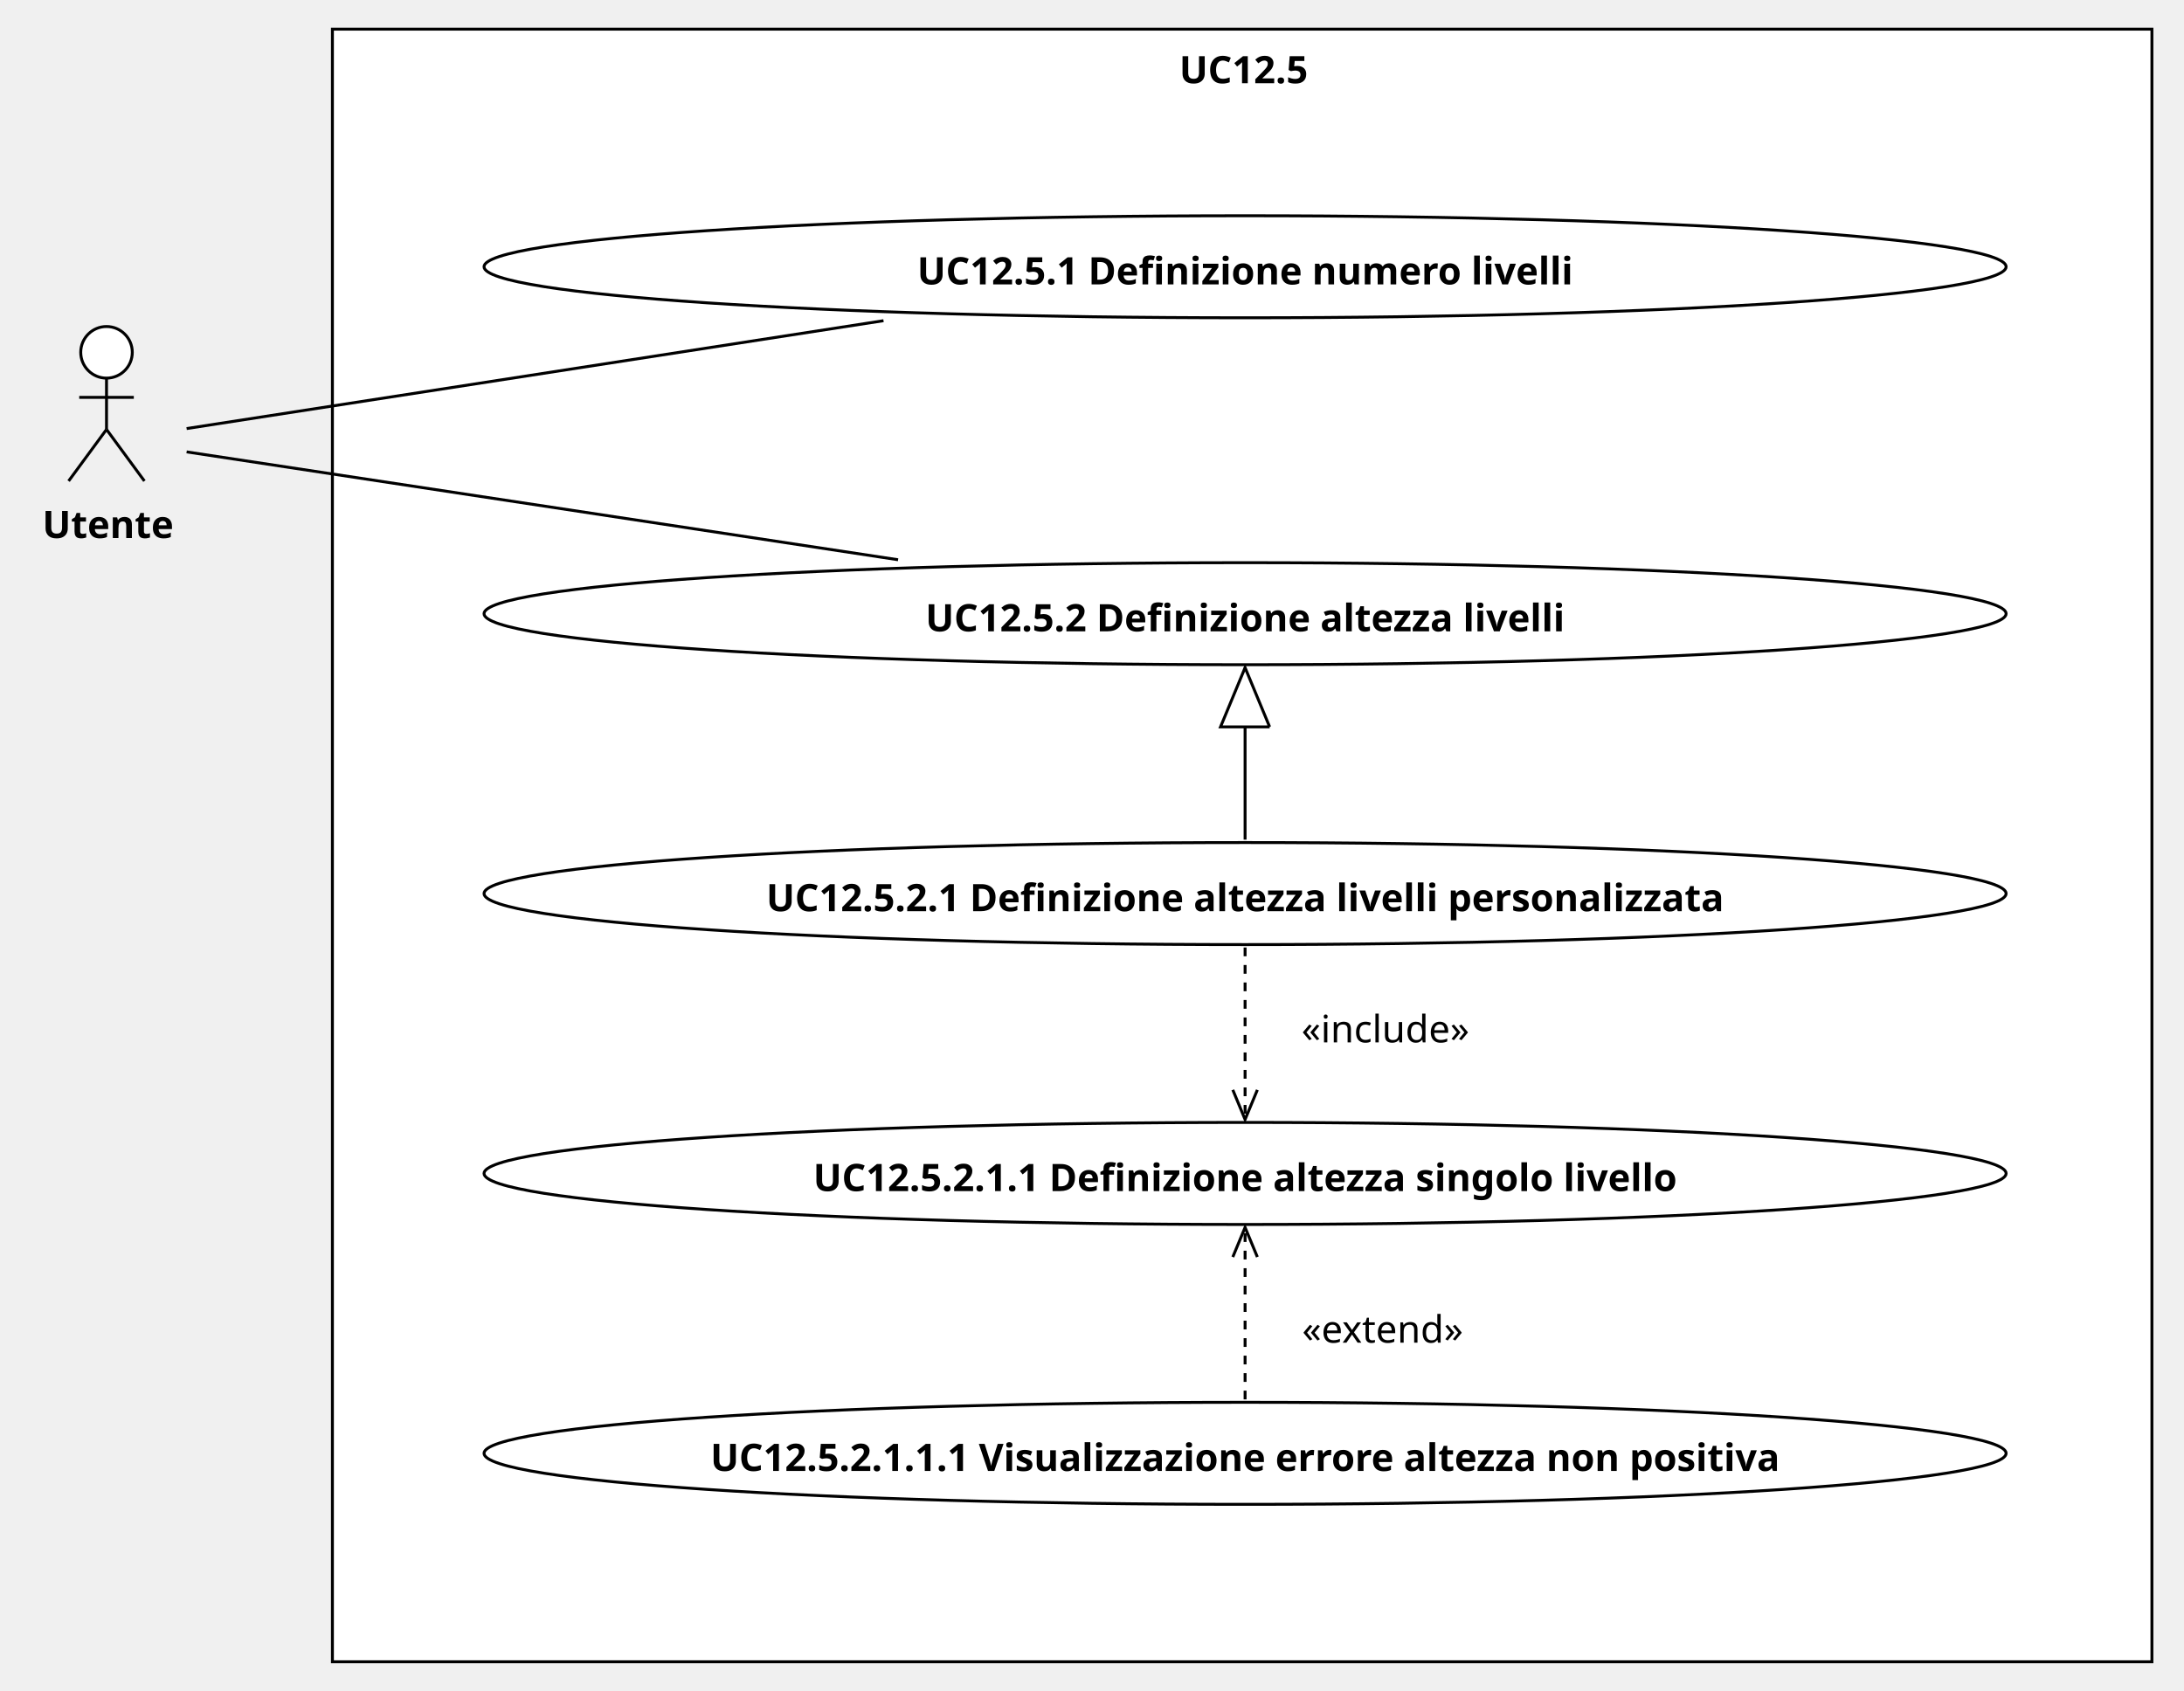
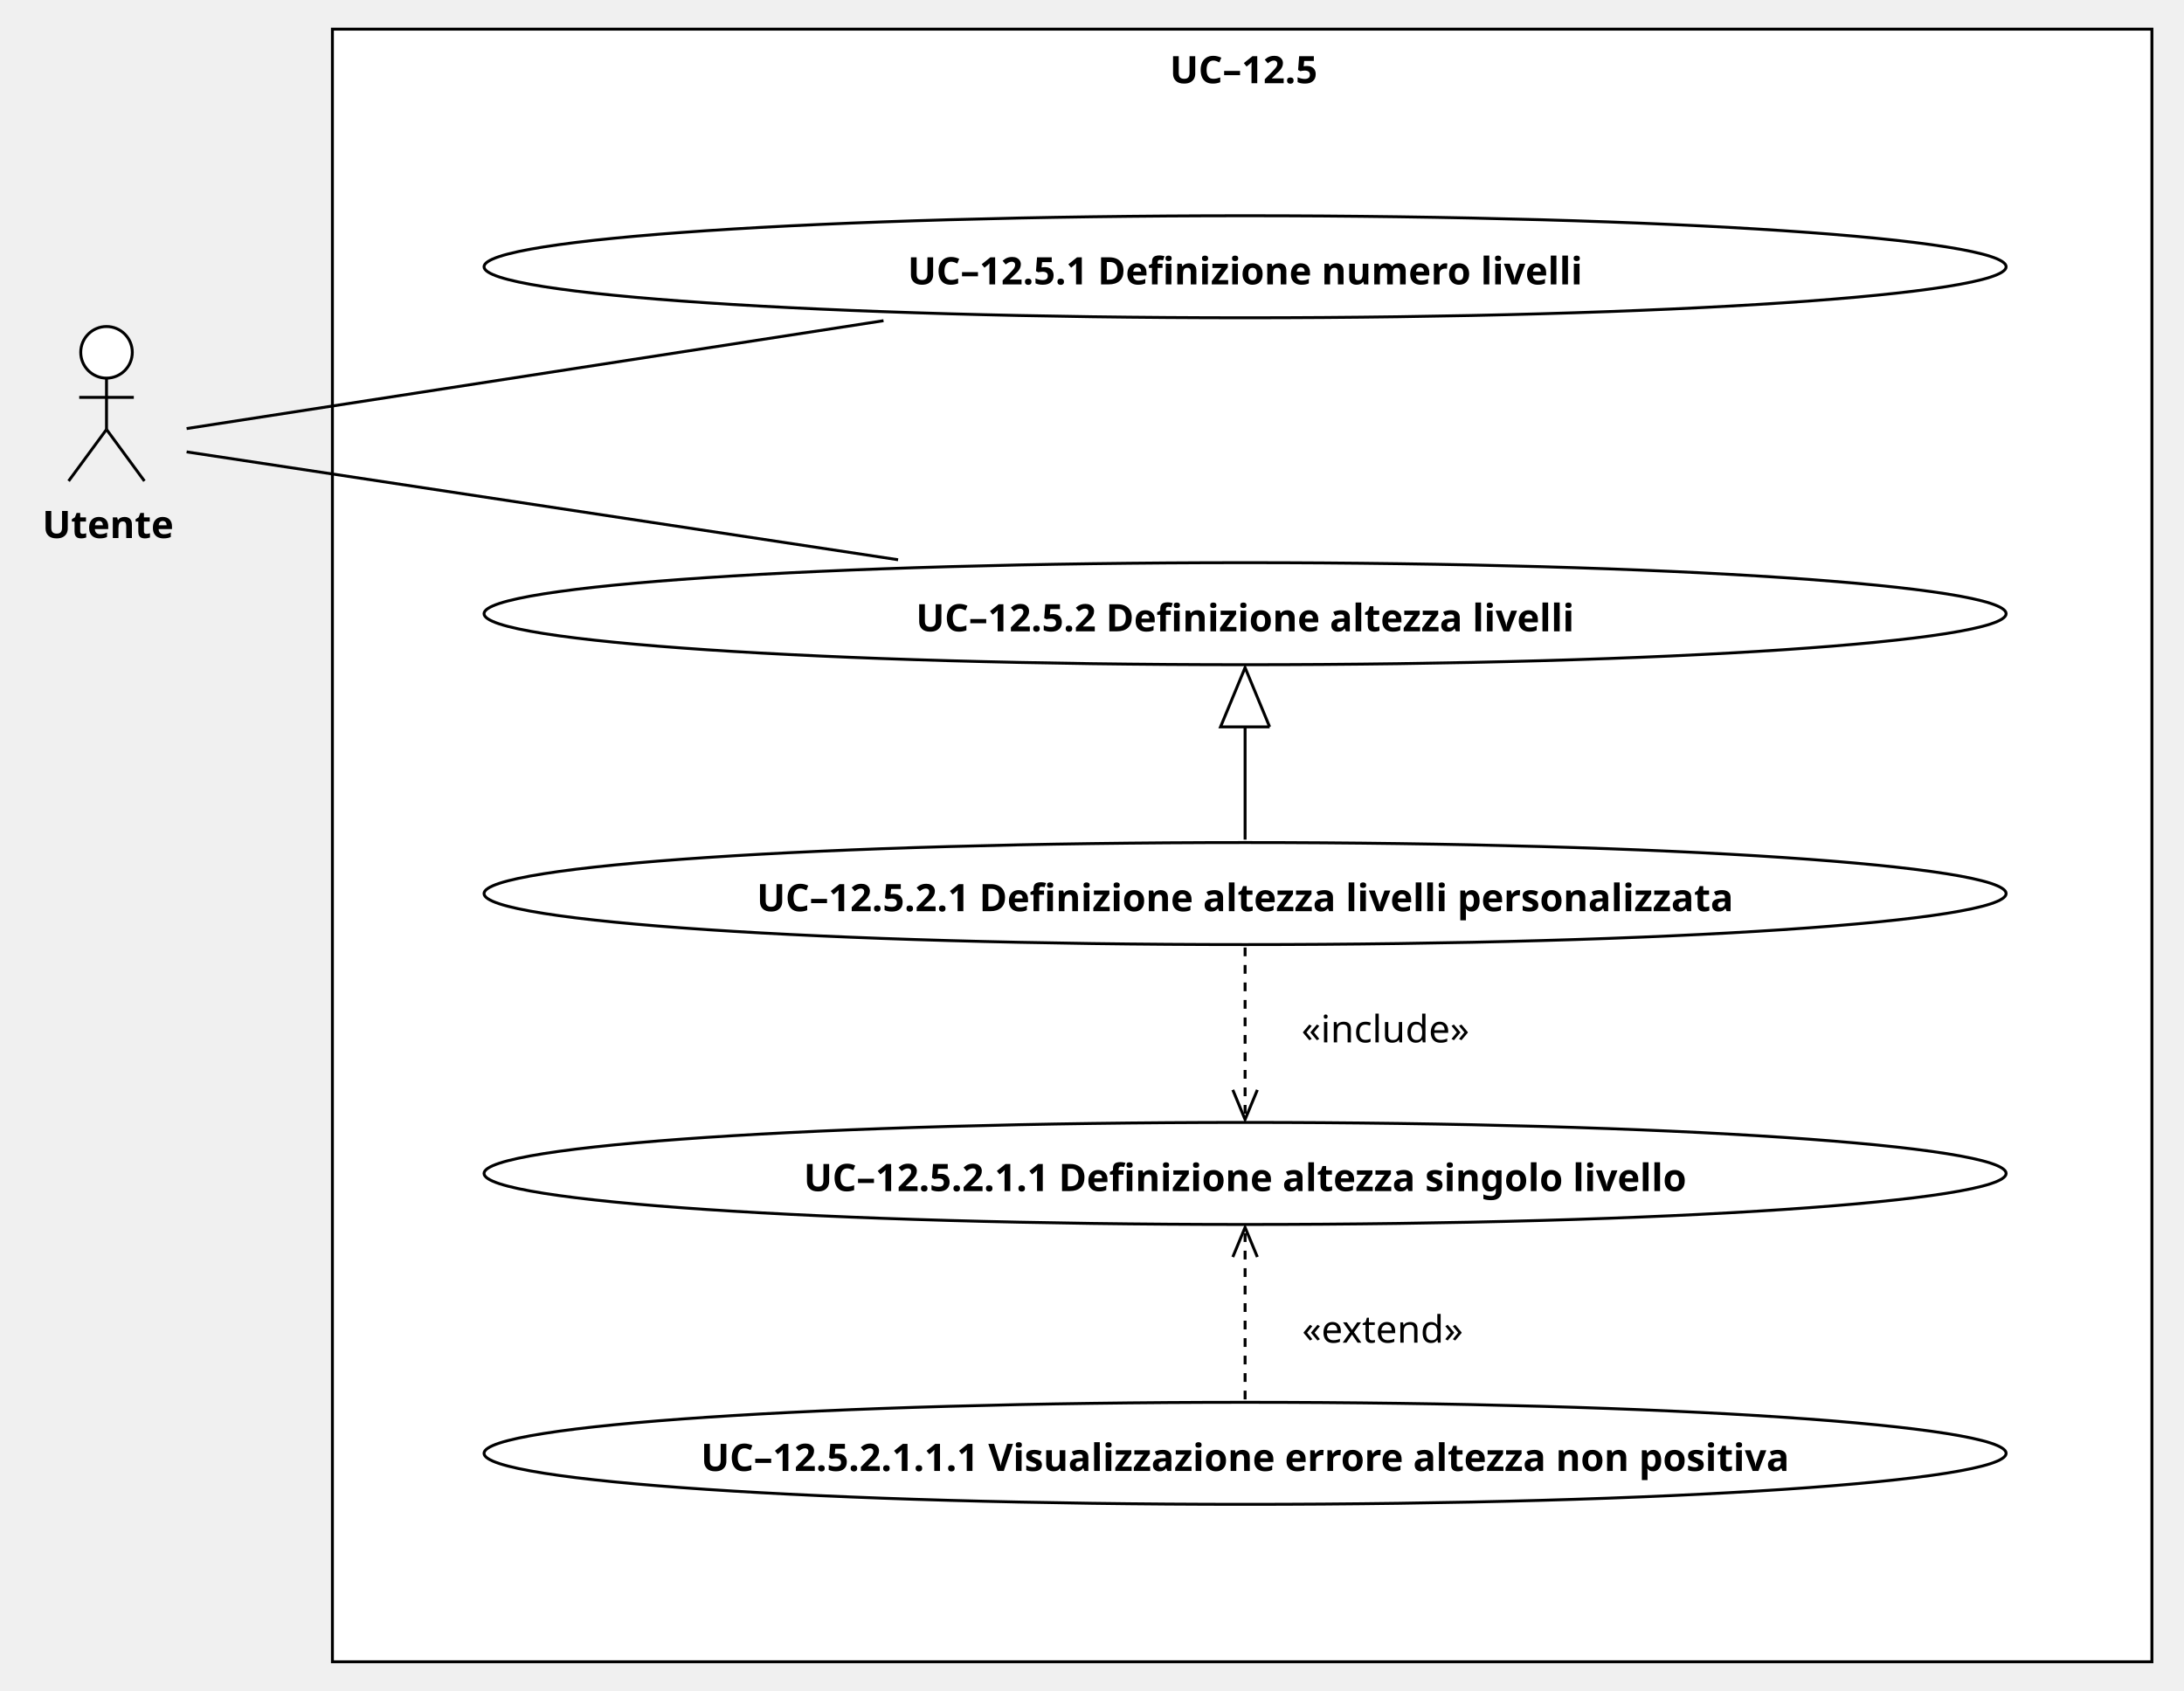
<svg xmlns="http://www.w3.org/2000/svg" version="1.1" width="749" height="580">
  <defs />
  <g>
    <g>
      <rect fill="#ffffff" stroke="none" x="192" y="160" width="624" height="560" transform="matrix(1 0 0 1 -78 -150)" />
    </g>
    <g>
      <path fill="none" stroke="#000000" paint-order="fill stroke markers" d=" M 114 10 L 738 10 L 738 570 L 114 570 L 114 10 Z Z" stroke-miterlimit="10" stroke-dasharray="" />
    </g>
    <g>
      <g>
        <path fill="none" stroke="none" />
-         <text fill="#000000" stroke="none" font-family="currentFont" font-size="13px" font-style="normal" font-weight="bold" text-decoration="undefined" x="504.5" y="173.5" text-anchor="middle" dominant-baseline="central" transform="matrix(1 0 0 1 -78 -150)">UC12.5</text>
+         <text fill="#000000" stroke="none" font-family="currentFont" font-size="13px" font-style="normal" font-weight="bold" text-decoration="undefined" x="504.5" y="173.5" text-anchor="middle" dominant-baseline="central" transform="matrix(1 0 0 1 -78 -150)">UC–12.5</text>
      </g>
    </g>
    <g>
      <path fill="#ffffff" stroke="none" paint-order="stroke fill markers" d=" M 166 91.5 C 166 81.835 282.854 74 427 74 C 571.146 74 688 81.835 688 91.5 C 688 101.165 571.146 109 427 109 C 282.854 109 166 101.165 166 91.5 Z" />
    </g>
    <g>
      <path fill="none" stroke="#000000" paint-order="fill stroke markers" d=" M 166 91.5 C 166 81.835 282.854 74 427 74 C 571.146 74 688 81.835 688 91.5 C 688 101.165 571.146 109 427 109 C 282.854 109 166 101.165 166 91.5 Z" stroke-miterlimit="10" stroke-dasharray="" />
    </g>
    <g>
      <g>
        <path fill="none" stroke="none" />
-         <text fill="#000000" stroke="none" font-family="currentFont" font-size="13px" font-style="normal" font-weight="bold" text-decoration="undefined" x="505" y="242.5" text-anchor="middle" dominant-baseline="central" transform="matrix(1 0 0 1 -78 -150)">UC12.5.1 Definizione numero livelli</text>
+         <text fill="#000000" stroke="none" font-family="currentFont" font-size="13px" font-style="normal" font-weight="bold" text-decoration="undefined" x="505" y="242.5" text-anchor="middle" dominant-baseline="central" transform="matrix(1 0 0 1 -78 -150)">UC–12.5.1 Definizione numero livelli</text>
      </g>
    </g>
    <g>
      <path fill="#ffffff" stroke="none" paint-order="stroke fill markers" d=" M 166 210.5 C 166 200.835 282.854 193 427 193 C 571.146 193 688 200.835 688 210.5 C 688 220.165 571.146 228 427 228 C 282.854 228 166 220.165 166 210.5 Z" />
    </g>
    <g>
      <path fill="none" stroke="#000000" paint-order="fill stroke markers" d=" M 166 210.5 C 166 200.835 282.854 193 427 193 C 571.146 193 688 200.835 688 210.5 C 688 220.165 571.146 228 427 228 C 282.854 228 166 220.165 166 210.5 Z" stroke-miterlimit="10" stroke-dasharray="" />
    </g>
    <g>
      <g>
        <path fill="none" stroke="none" />
-         <text fill="#000000" stroke="none" font-family="currentFont" font-size="13px" font-style="normal" font-weight="bold" text-decoration="undefined" x="505" y="361.5" text-anchor="middle" dominant-baseline="central" transform="matrix(1 0 0 1 -78 -150)">UC12.5.2 Definizione altezza livelli</text>
+         <text fill="#000000" stroke="none" font-family="currentFont" font-size="13px" font-style="normal" font-weight="bold" text-decoration="undefined" x="505" y="361.5" text-anchor="middle" dominant-baseline="central" transform="matrix(1 0 0 1 -78 -150)">UC–12.5.2 Definizione altezza livelli</text>
      </g>
    </g>
    <g>
      <path fill="#ffffff" stroke="none" paint-order="stroke fill markers" d=" M 166 306.5 C 166 296.835 282.854 289 427 289 C 571.146 289 688 296.835 688 306.5 C 688 316.165 571.146 324 427 324 C 282.854 324 166 316.165 166 306.5 Z" />
    </g>
    <g>
      <path fill="none" stroke="#000000" paint-order="fill stroke markers" d=" M 166 306.5 C 166 296.835 282.854 289 427 289 C 571.146 289 688 296.835 688 306.5 C 688 316.165 571.146 324 427 324 C 282.854 324 166 316.165 166 306.5 Z" stroke-miterlimit="10" stroke-dasharray="" />
    </g>
    <g>
      <g>
        <path fill="none" stroke="none" />
-         <text fill="#000000" stroke="none" font-family="currentFont" font-size="13px" font-style="normal" font-weight="bold" text-decoration="undefined" x="505" y="457.5" text-anchor="middle" dominant-baseline="central" transform="matrix(1 0 0 1 -78 -150)">UC12.5.2.1 Definizione altezza livelli personalizzata</text>
+         <text fill="#000000" stroke="none" font-family="currentFont" font-size="13px" font-style="normal" font-weight="bold" text-decoration="undefined" x="505" y="457.5" text-anchor="middle" dominant-baseline="central" transform="matrix(1 0 0 1 -78 -150)">UC–12.5.2.1 Definizione altezza livelli personalizzata</text>
      </g>
    </g>
    <g>
      <path fill="#ffffff" stroke="none" paint-order="stroke fill markers" d=" M 166 402.5 C 166 392.835 282.854 385 427 385 C 571.146 385 688 392.835 688 402.5 C 688 412.165 571.146 420 427 420 C 282.854 420 166 412.165 166 402.5 Z" />
    </g>
    <g>
      <path fill="none" stroke="#000000" paint-order="fill stroke markers" d=" M 166 402.5 C 166 392.835 282.854 385 427 385 C 571.146 385 688 392.835 688 402.5 C 688 412.165 571.146 420 427 420 C 282.854 420 166 412.165 166 402.5 Z" stroke-miterlimit="10" stroke-dasharray="" />
    </g>
    <g>
      <g>
        <path fill="none" stroke="none" />
-         <text fill="#000000" stroke="none" font-family="currentFont" font-size="13px" font-style="normal" font-weight="bold" text-decoration="undefined" x="505" y="553.5" text-anchor="middle" dominant-baseline="central" transform="matrix(1 0 0 1 -78 -150)">UC12.5.2.1.1 Definizione altezza singolo livello</text>
+         <text fill="#000000" stroke="none" font-family="currentFont" font-size="13px" font-style="normal" font-weight="bold" text-decoration="undefined" x="505" y="553.5" text-anchor="middle" dominant-baseline="central" transform="matrix(1 0 0 1 -78 -150)">UC–12.5.2.1.1 Definizione altezza singolo livello</text>
      </g>
    </g>
    <g>
      <path fill="#ffffff" stroke="none" paint-order="stroke fill markers" d=" M 166 498.5 C 166 488.835 282.854 481 427 481 C 571.146 481 688 488.835 688 498.5 C 688 508.165 571.146 516 427 516 C 282.854 516 166 508.165 166 498.5 Z" />
    </g>
    <g>
      <path fill="none" stroke="#000000" paint-order="fill stroke markers" d=" M 166 498.5 C 166 488.835 282.854 481 427 481 C 571.146 481 688 488.835 688 498.5 C 688 508.165 571.146 516 427 516 C 282.854 516 166 508.165 166 498.5 Z" stroke-miterlimit="10" stroke-dasharray="" />
    </g>
    <g>
      <g>
        <path fill="none" stroke="none" />
-         <text fill="#000000" stroke="none" font-family="currentFont" font-size="13px" font-style="normal" font-weight="bold" text-decoration="undefined" x="505" y="649.5" text-anchor="middle" dominant-baseline="central" transform="matrix(1 0 0 1 -78 -150)">UC12.5.2.1.1.1 Visualizzazione errore altezza non positiva</text>
+         <text fill="#000000" stroke="none" font-family="currentFont" font-size="13px" font-style="normal" font-weight="bold" text-decoration="undefined" x="505" y="649.5" text-anchor="middle" dominant-baseline="central" transform="matrix(1 0 0 1 -78 -150)">UC–12.5.2.1.1.1 Visualizzazione errore altezza non positiva</text>
      </g>
    </g>
    <g>
      <path fill="#ffffff" stroke="none" paint-order="stroke fill markers" d=" M 27.689 120.85 C 27.689 115.962 31.647 112 36.529 112 C 41.411 112 45.369 115.962 45.369 120.85 C 45.369 125.738 41.411 129.7 36.529 129.7 C 31.647 129.7 27.689 125.738 27.689 120.85 Z" />
    </g>
    <g>
      <path fill="none" stroke="#000000" paint-order="fill stroke markers" d=" M 27.689 120.85 C 27.689 115.962 31.647 112 36.529 112 C 41.411 112 45.369 115.962 45.369 120.85 C 45.369 125.738 41.411 129.7 36.529 129.7 C 31.647 129.7 27.689 125.738 27.689 120.85 Z" stroke-miterlimit="10" stroke-dasharray="" />
    </g>
    <g>
      <path fill="none" stroke="#000000" paint-order="fill stroke markers" d=" M 36.529 129.7 L 36.529 147.3" stroke-miterlimit="10" stroke-dasharray="" />
    </g>
    <g>
      <path fill="none" stroke="#000000" paint-order="fill stroke markers" d=" M 27.169 136.3 L 45.889 136.3" stroke-miterlimit="10" stroke-dasharray="" />
    </g>
    <g>
      <path fill="none" stroke="#000000" paint-order="fill stroke markers" d=" M 36.529 147.3 L 23.529 165" stroke-miterlimit="10" stroke-dasharray="" />
    </g>
    <g>
      <path fill="none" stroke="#000000" paint-order="fill stroke markers" d=" M 36.529 147.3 L 49.529 165" stroke-miterlimit="10" stroke-dasharray="" />
    </g>
    <g>
      <g>
        <path fill="none" stroke="none" />
        <text fill="#000000" stroke="none" font-family="currentFont" font-size="13px" font-style="normal" font-weight="bold" text-decoration="undefined" x="115.029" y="329.5" text-anchor="middle" dominant-baseline="central" transform="matrix(1 0 0 1 -78 -150)">Utente</text>
      </g>
    </g>
    <g>
      <path fill="none" stroke="#000000" paint-order="fill stroke markers" d=" M 303 110 L 64 147" stroke-miterlimit="10" stroke-dasharray="" />
    </g>
    <g>
      <path fill="none" stroke="#000000" paint-order="fill stroke markers" d=" M 64 155 L 308 192" stroke-miterlimit="10" stroke-dasharray="" />
    </g>
    <g>
      <path fill="none" stroke="#000000" paint-order="fill stroke markers" d=" M 427 288 L 427 229" stroke-miterlimit="10" stroke-dasharray="" />
    </g>
    <g>
      <path fill="#FFFFFF" stroke="none" paint-order="stroke fill markers" d=" M 435.419 249.325 L 427 229 L 418.581 249.325" />
    </g>
    <g>
      <path fill="none" stroke="#000000" paint-order="fill stroke markers" d=" M 435.419 249.325 L 427 229 L 418.581 249.325 L 435.419 249.325" stroke-miterlimit="10" stroke-dasharray="" />
    </g>
    <g>
      <path fill="none" stroke="#000000" paint-order="fill stroke markers" d=" M 427 325 L 427 384" stroke-miterlimit="10" stroke-dasharray="3" />
    </g>
    <g>
      <path fill="none" stroke="#000000" paint-order="fill stroke markers" d=" M 422.79 373.837 L 427 384 L 431.21 373.837" stroke-miterlimit="10" stroke-dasharray="" />
    </g>
    <g>
      <rect fill="#ffffff" stroke="none" x="524" y="496" width="58.26" height="13" transform="matrix(1 0 0 1 -78 -150)" />
    </g>
    <g>
      <g>
        <path fill="none" stroke="none" />
        <text fill="#000000" stroke="none" font-family="currentFont" font-size="13px" font-style="normal" font-weight="normal" text-decoration="undefined" x="553.13" y="502.5" text-anchor="middle" dominant-baseline="central" transform="matrix(1 0 0 1 -78 -150)">«include»</text>
      </g>
    </g>
    <g>
      <path fill="none" stroke="#000000" paint-order="fill stroke markers" d=" M 427 480 L 427 421" stroke-miterlimit="10" stroke-dasharray="3" />
    </g>
    <g>
      <path fill="none" stroke="#000000" paint-order="fill stroke markers" d=" M 431.21 431.163 L 427 421 L 422.79 431.163" stroke-miterlimit="10" stroke-dasharray="" />
    </g>
    <g>
      <rect fill="#ffffff" stroke="none" x="524" y="599" width="56.34" height="13" transform="matrix(1 0 0 1 -78 -150)" />
    </g>
    <g>
      <g>
        <path fill="none" stroke="none" />
        <text fill="#000000" stroke="none" font-family="currentFont" font-size="13px" font-style="normal" font-weight="normal" text-decoration="undefined" x="552.17" y="605.5" text-anchor="middle" dominant-baseline="central" transform="matrix(1 0 0 1 -78 -150)">«extend»</text>
      </g>
    </g>
  </g>
</svg>
